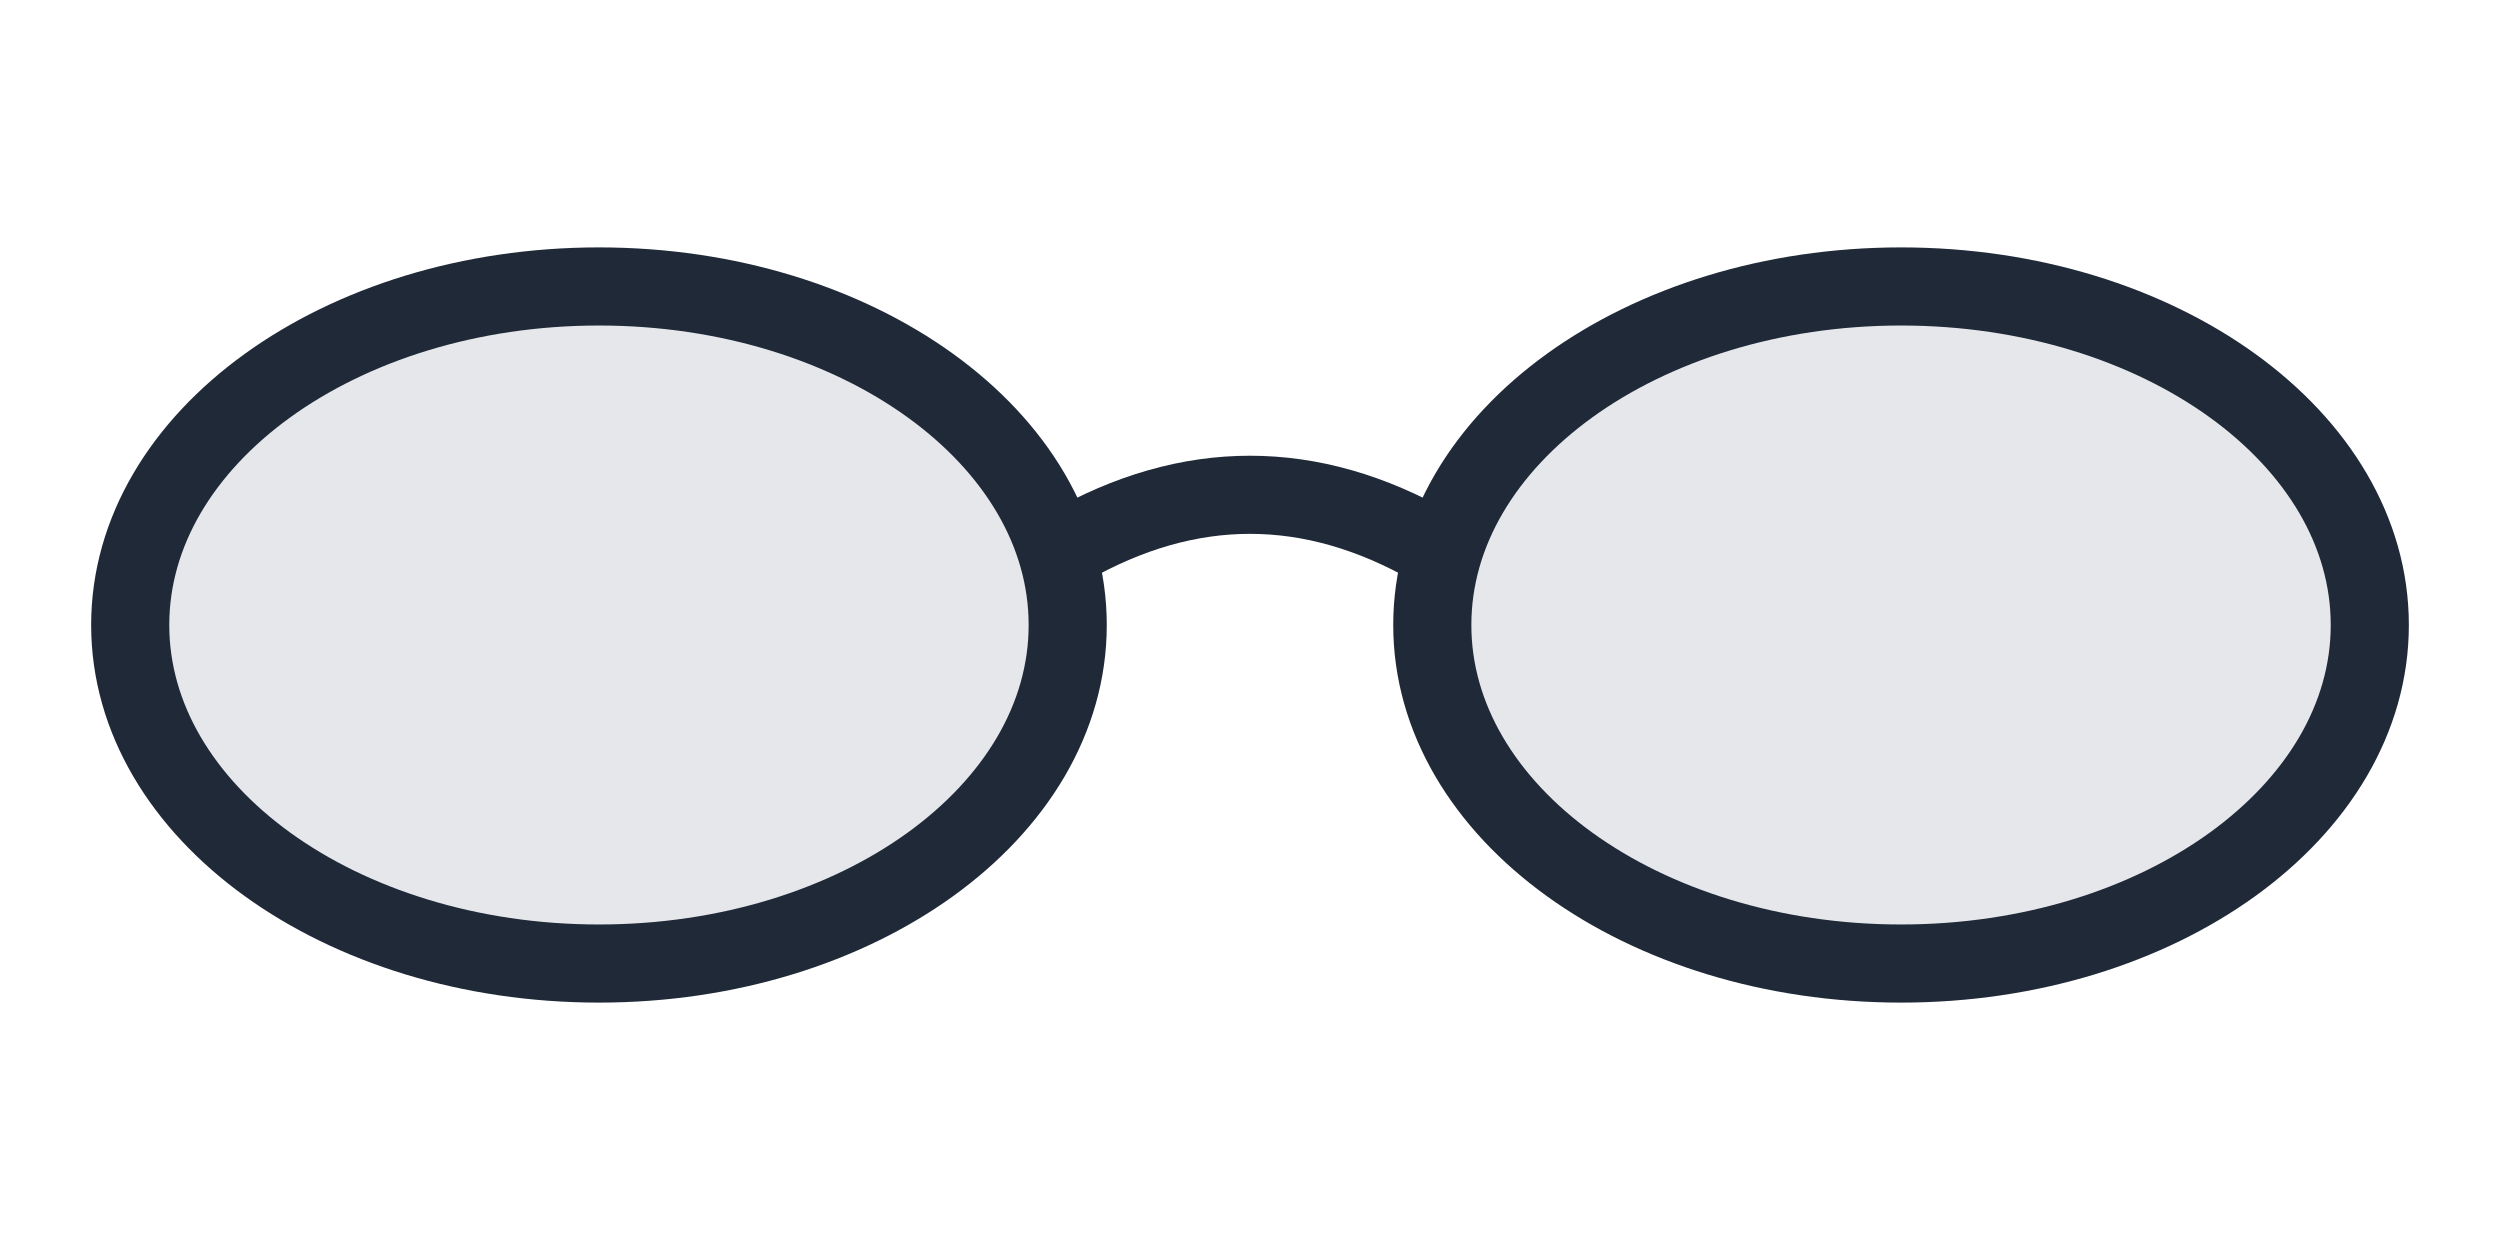
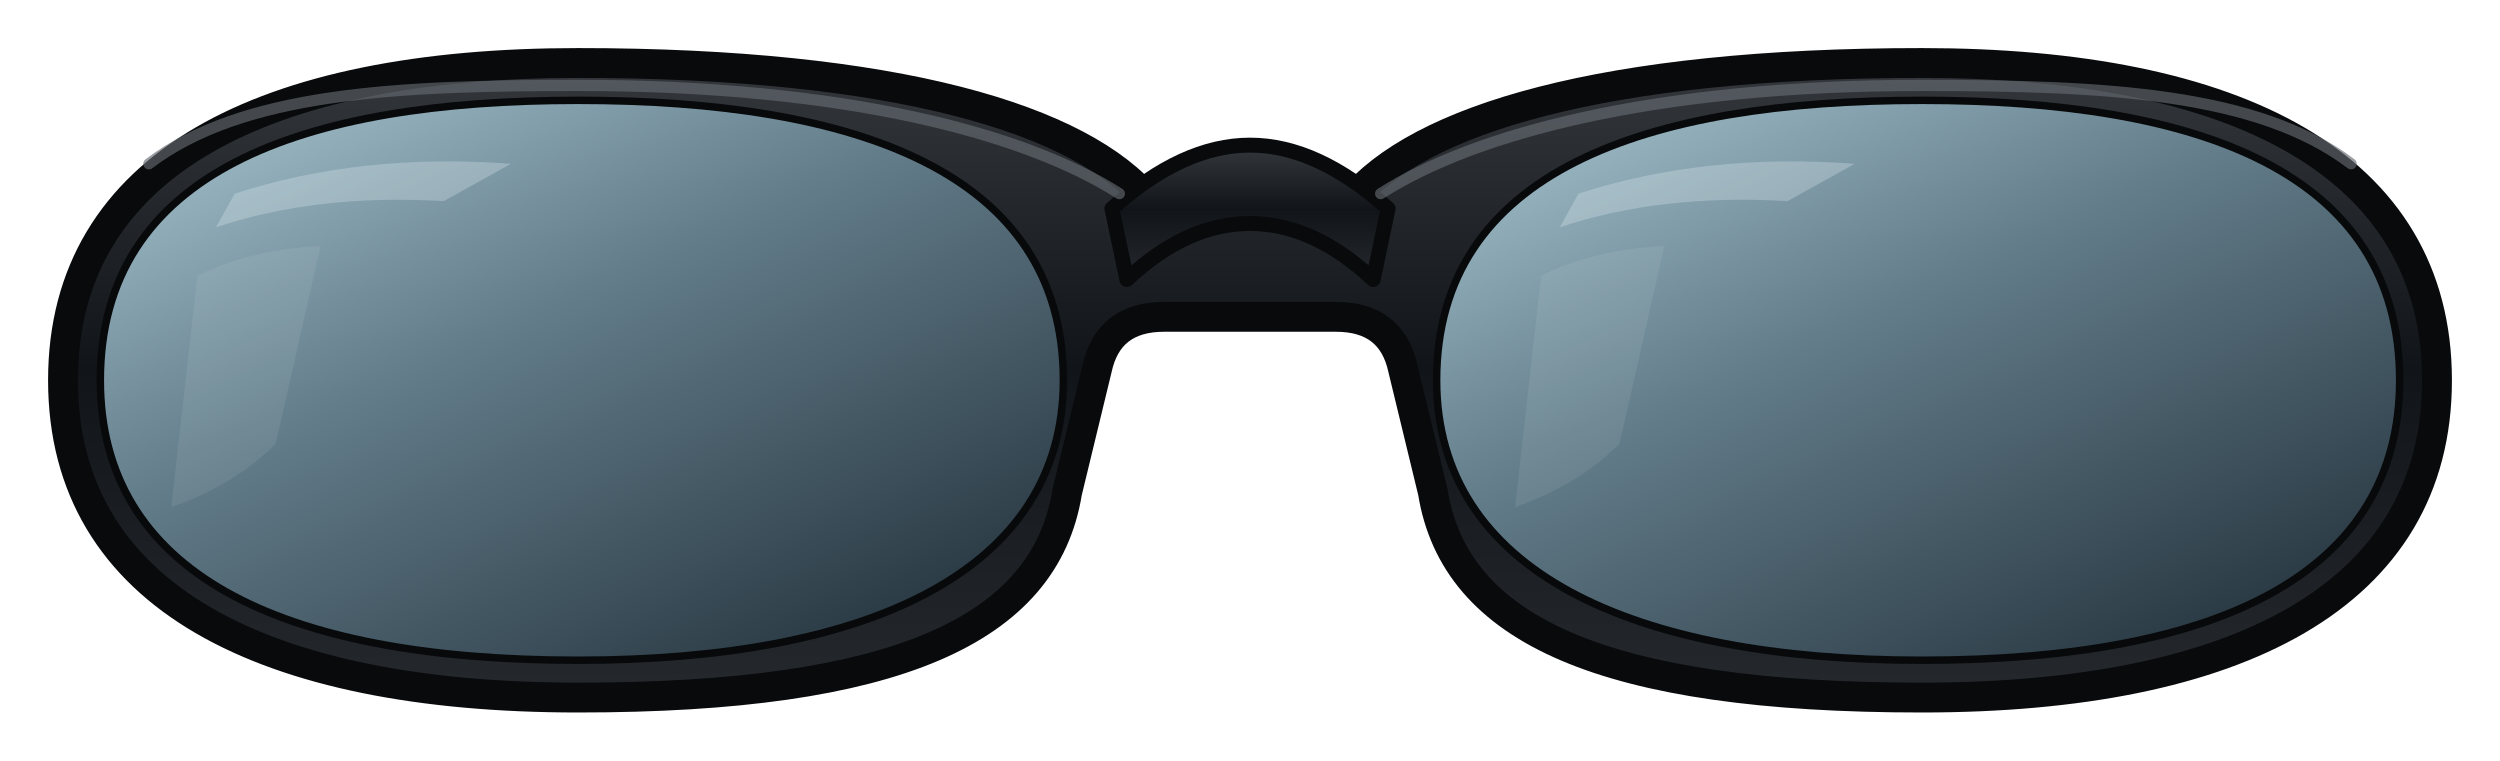
- <svg xmlns="http://www.w3.org/2000/svg" viewBox="0 0 96 48" width="96" height="48">
-   <ellipse cx="23" cy="24" rx="18" ry="13" fill="#e5e7eb" stroke="#1f2937" stroke-width="3" />
-   <ellipse cx="73" cy="24" rx="18" ry="13" fill="#e5e7eb" stroke="#1f2937" stroke-width="3" />
-   <path d="M41 21Q48 17 55 21" stroke="#1f2937" stroke-width="3" fill="none" />
+ <svg xmlns="http://www.w3.org/2000/svg" viewBox="65.12 99.12 669.76 203.76">
+   <defs>
+     <linearGradient id="frame" x1="0" y1="0" x2="0" y2="1">
+       <stop offset="0" stop-color="#34383d" />
+       <stop offset="0.48" stop-color="#111418" />
+       <stop offset="1" stop-color="#25292e" />
+     </linearGradient>
+     <linearGradient id="lens" x1="0" y1="0" x2="0.8" y2="1">
+       <stop offset="0" stop-color="#a9c7d2" />
+       <stop offset="0.45" stop-color="#637d8a" />
+       <stop offset="1" stop-color="#273640" />
+     </linearGradient>
+   </defs>
+   <path d="M220 116            C305 116 355 131 373 153            Q384 141 400 141            Q416 141 427 153            C445 131 495 116 580 116            C664 116 718 143 718 201            C718 259 664 286 580 286            C495 286 455 268 449 231            L441 198            Q438 184 423 184            L377 184            Q362 184 359 198            L351 231            C345 268 305 286 220 286            C136 286 82 259 82 201            C82 143 136 116 220 116 Z" fill="url(#frame)" stroke="#080a0c" stroke-width="8" stroke-linejoin="round" />
+   <path d="M220 126            C294 126 350 145 350 201            C350 252 298 276 220 276            C139 276 92 252 92 201            C92 145 146 126 220 126 Z" fill="url(#lens)" stroke="#07090b" stroke-width="2" />
+   <path d="M580 126            C654 126 708 145 708 201            C708 252 661 276 580 276            C502 276 450 252 450 201            C450 145 506 126 580 126 Z" fill="url(#lens)" stroke="#07090b" stroke-width="2" />
+   <path d="M128 151 Q162 140 202 143 L184 153 Q150 151 123 160 Z" fill="#e6f2f5" opacity=".28" />
+   <path d="M488 151 Q522 140 562 143 L544 153 Q510 151 483 160 Z" fill="#e6f2f5" opacity=".28" />
+   <path d="M118 173 Q132 166 151 165 L139 218 Q128 229 111 235 Z" fill="#d9e8ed" opacity=".09" />
+   <path d="M478 173 Q492 166 511 165 L499 218 Q488 229 471 235 Z" fill="#d9e8ed" opacity=".09" />
+   <path d="M363 155 Q382 138 400 138 Q418 138 437 155 L433 174 Q417 159 400 159 Q383 159 367 174 Z" fill="url(#frame)" stroke="#080a0c" stroke-width="4" stroke-linejoin="round" />
+   <path d="M105 143 C130 124 171 122 220 122 C292 122 340 135 365 151" fill="none" stroke="#646a70" stroke-width="3" stroke-linecap="round" opacity=".65" />
+   <path d="M435 151 C460 135 508 122 580 122 C629 122 670 124 695 143" fill="none" stroke="#646a70" stroke-width="3" stroke-linecap="round" opacity=".65" />
</svg>
